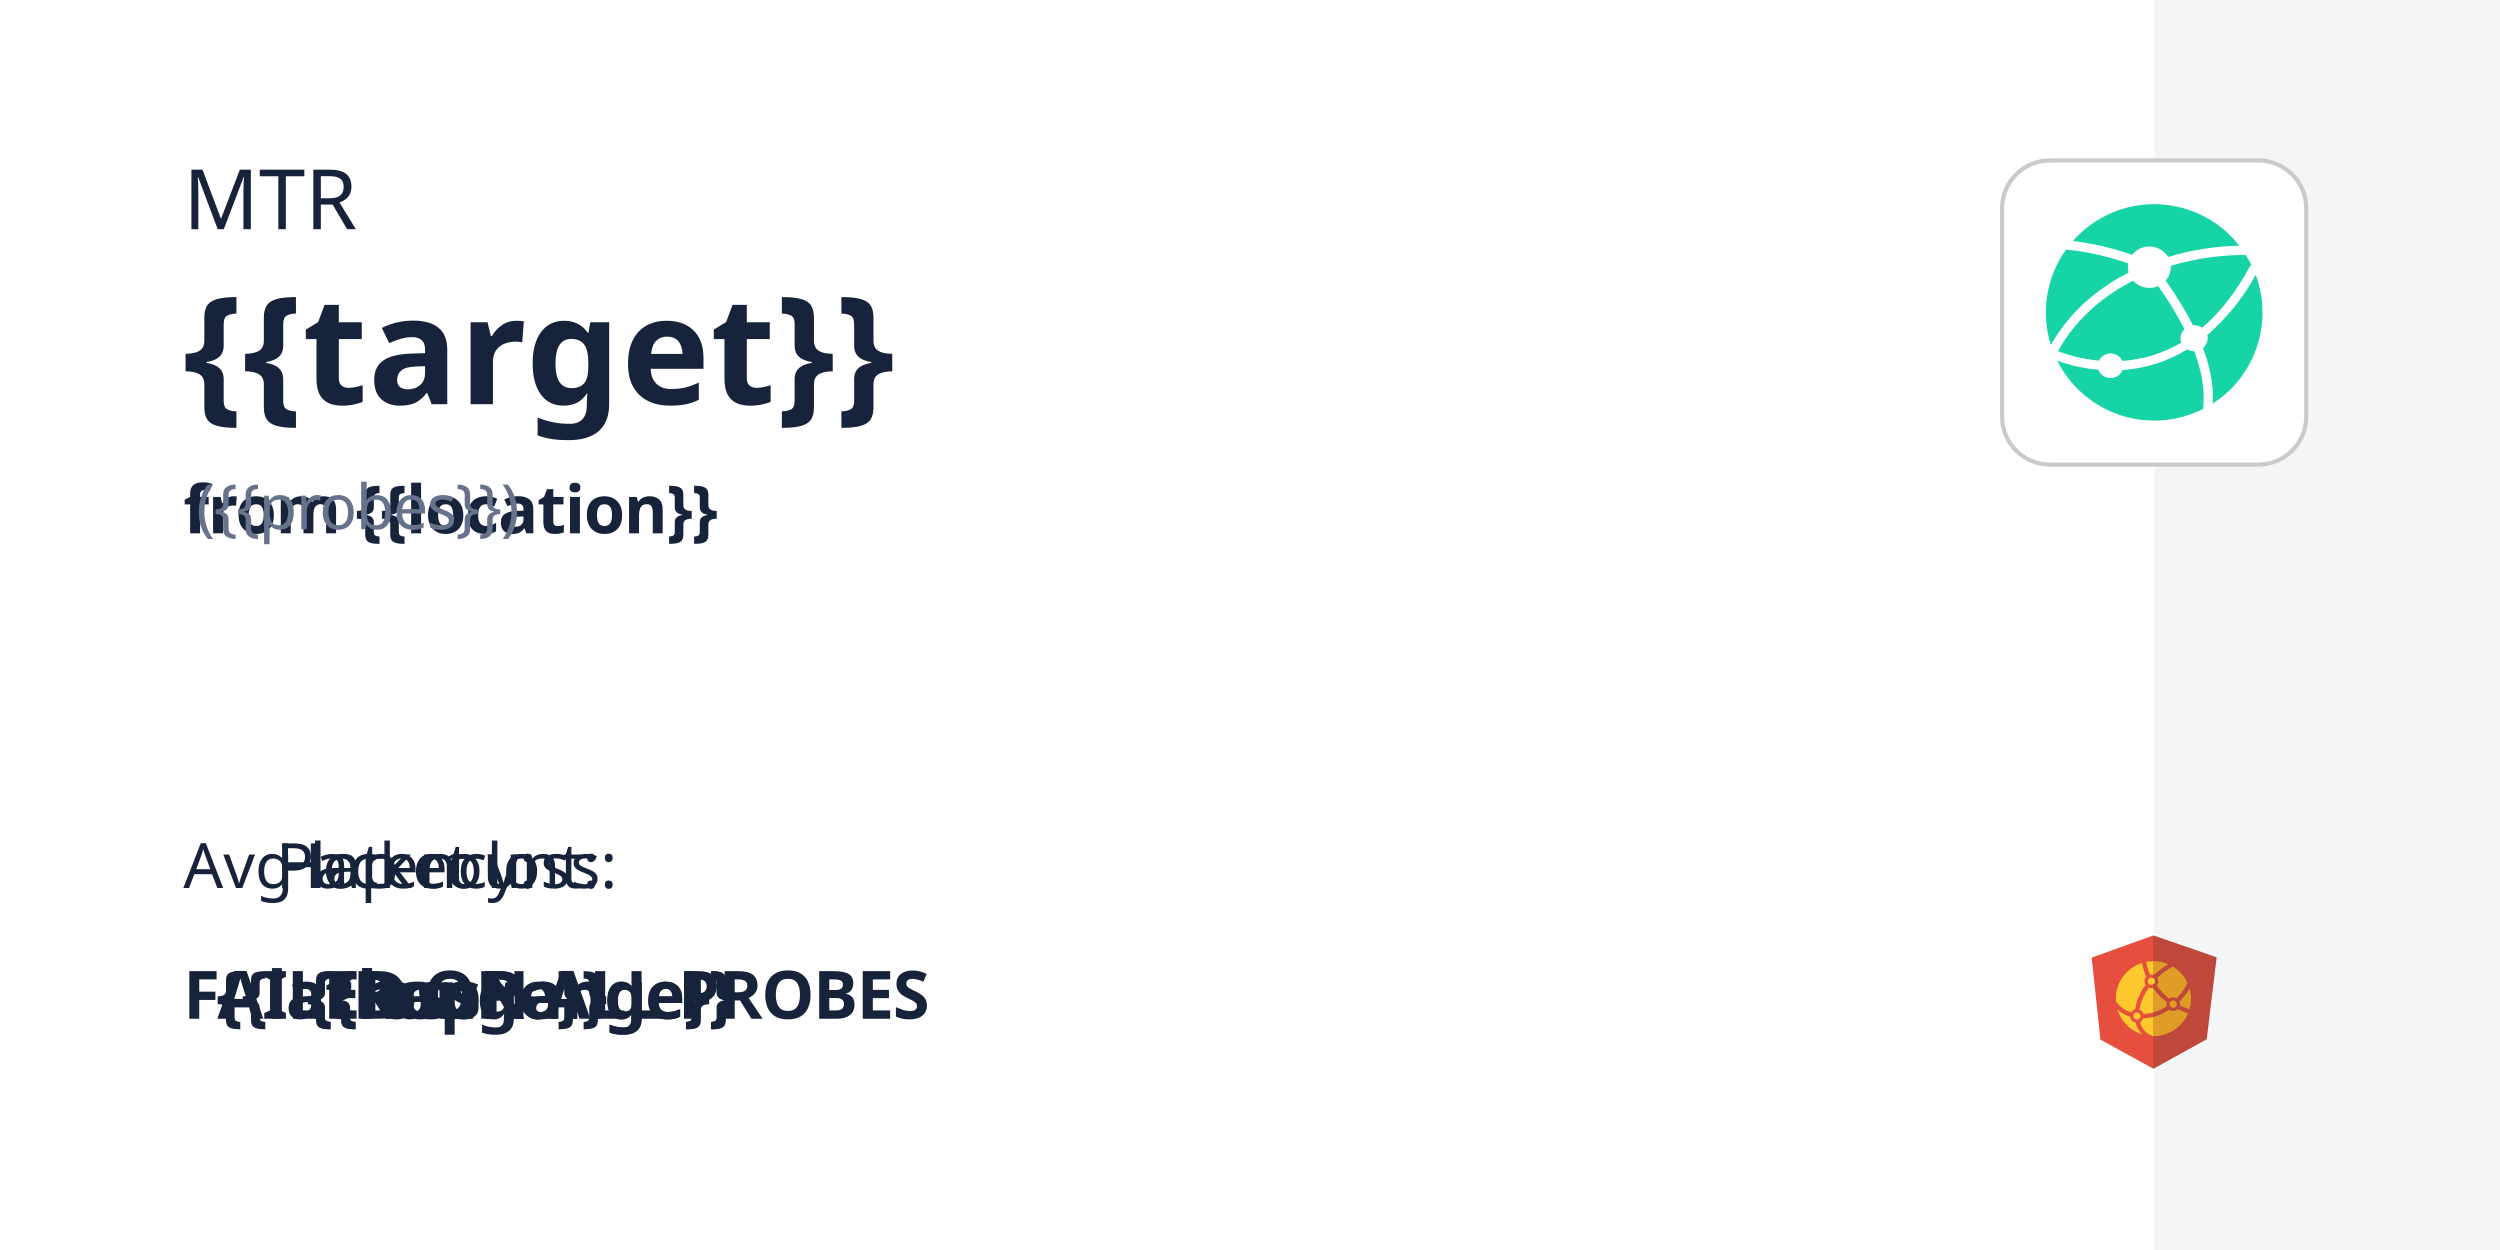
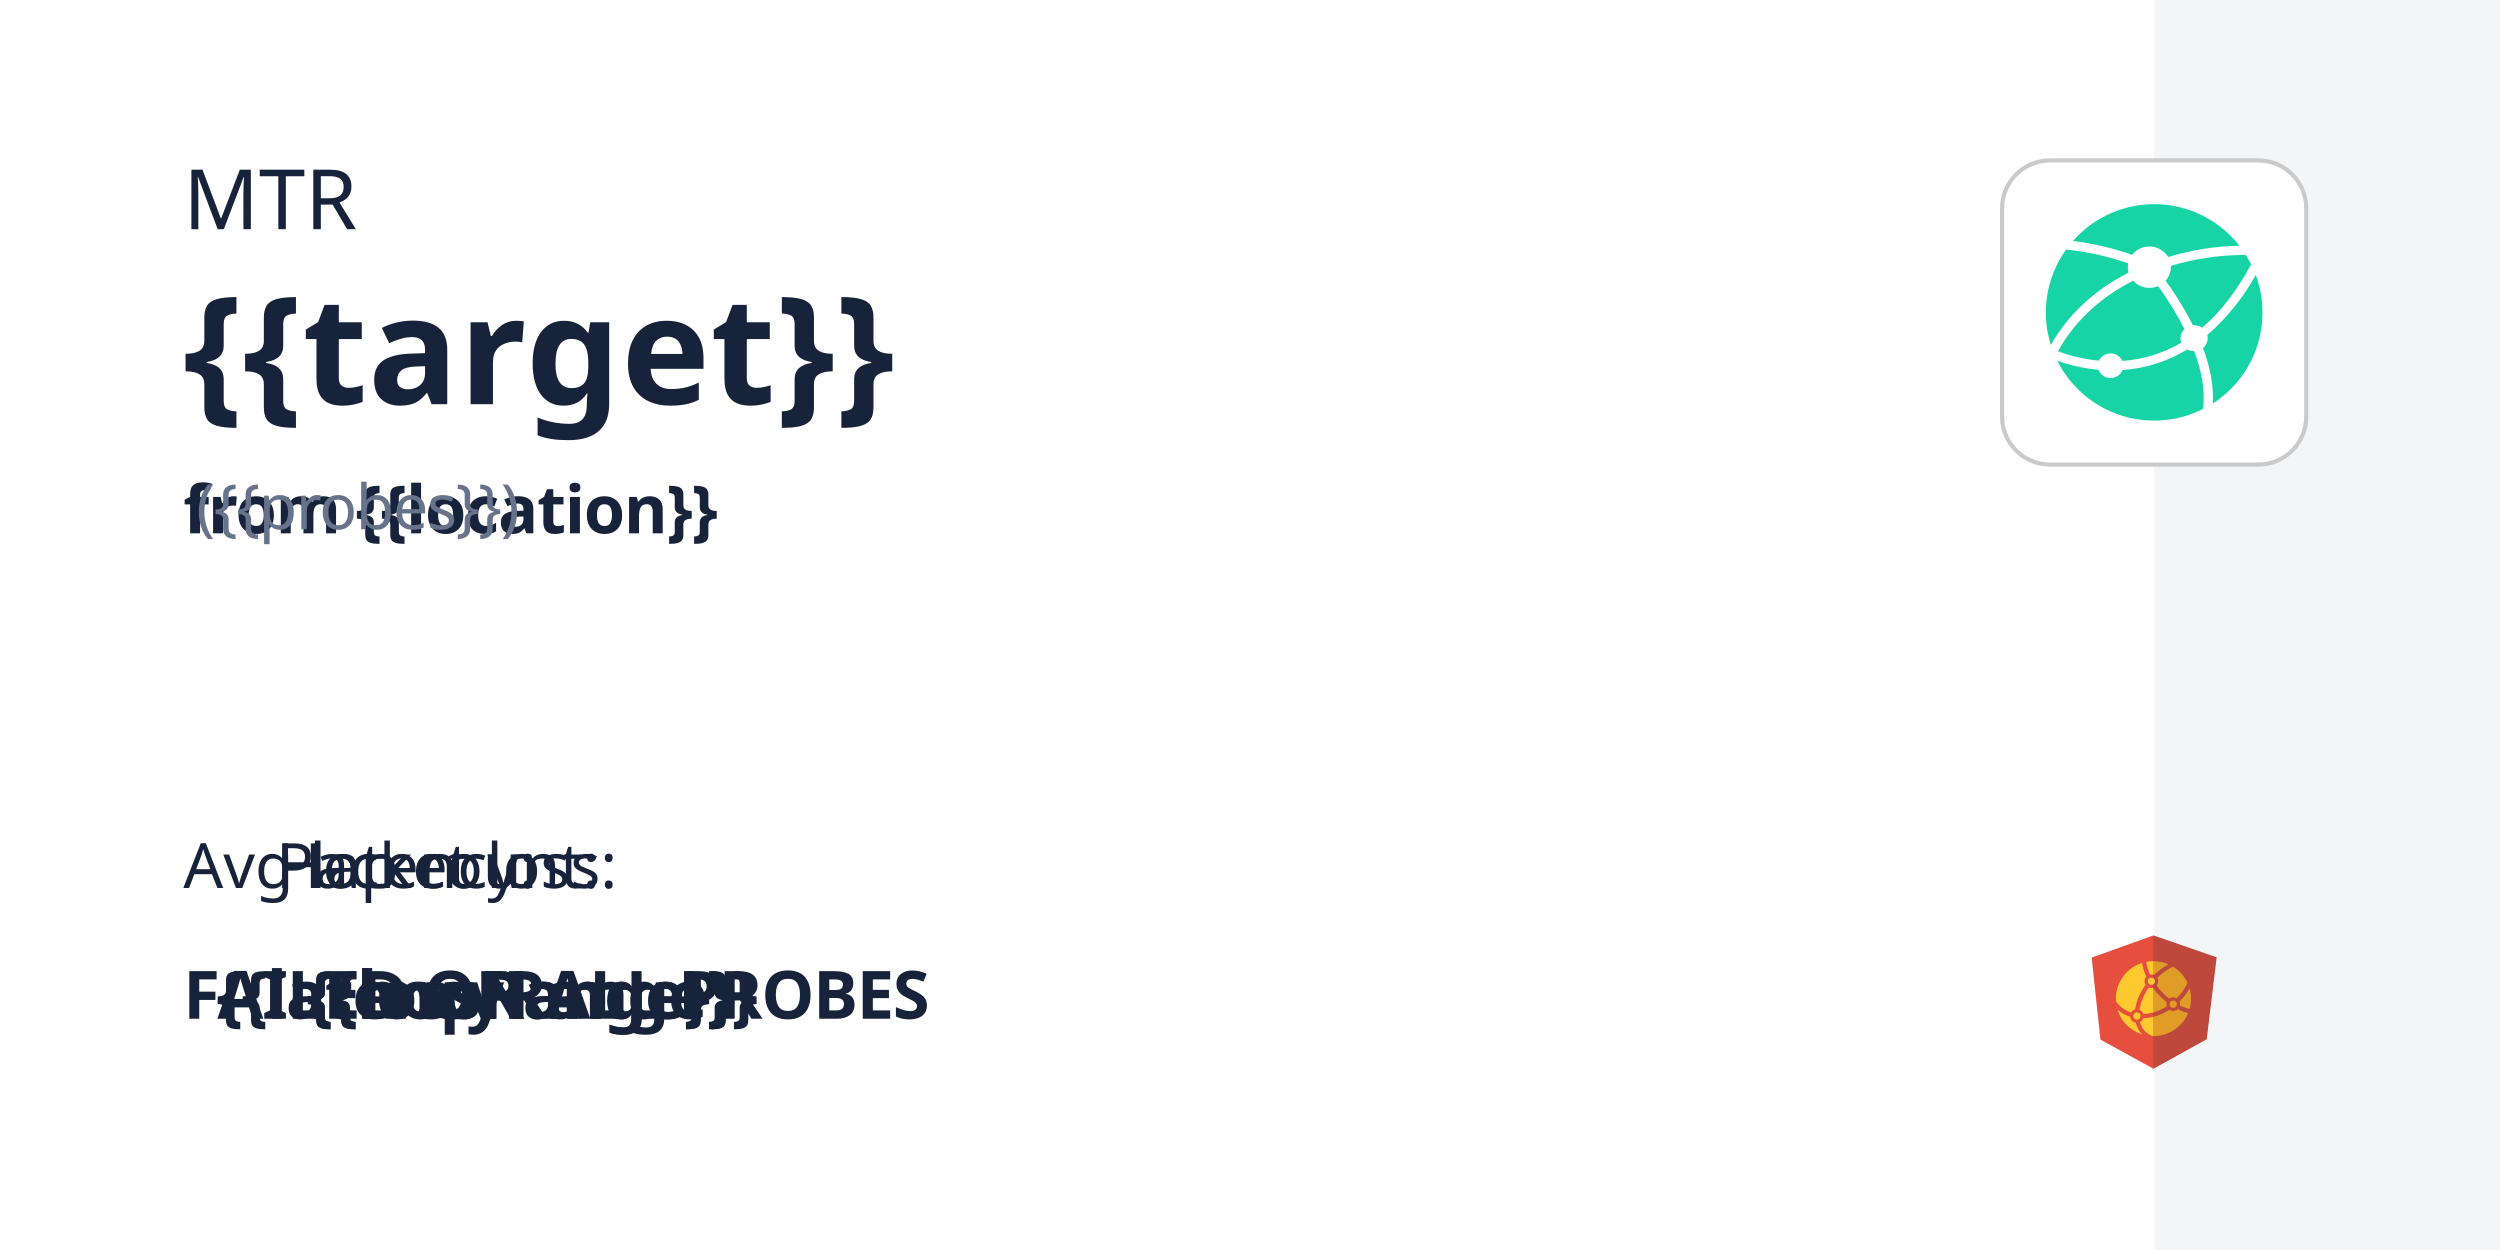
<svg xmlns="http://www.w3.org/2000/svg" width="1200" height="600" viewBox="0 0 1200 600" fill="none">
  <g>
    <rect width="1200" height="600" fill="white" />
    <g>
      <rect x="1034" width="166" height="600" fill="#F4F5F6" />
      <g>
        <path d="M1033.65 449L1027.66 470.199V491.599L1033.65 513L1039.8 491.599V470.199L1033.65 449Z" fill="#BD483B" />
        <path d="M1033.65 449L1004 459.644L1008.21 498.999L1033.65 513" fill="#E64E3D" />
        <path d="M1033.65 513L1059.22 498.855L1064 459.503L1033.65 449" fill="#BD483B" />
        <path d="M1028.27 496.533C1025.39 495.635 1022.77 494.03 1020.68 491.864L1020.67 491.86C1018.67 489.798 1017.19 487.286 1016.36 484.536C1016.84 484.983 1017.36 485.394 1017.89 485.778C1017.9 485.794 1017.91 485.809 1017.91 485.83C1017.91 485.807 1017.9 485.792 1017.89 485.778C1018.91 486.489 1020.01 487.084 1021.16 487.551C1021.5 487.685 1021.85 487.81 1022.2 487.925C1022.23 487.937 1022.25 487.937 1022.27 487.945C1022.33 487.968 1022.4 487.989 1022.46 488.008C1022.53 488.714 1022.83 489.377 1023.31 489.899C1023.8 490.42 1024.44 490.77 1025.14 490.896C1025.69 493.118 1026.74 495.018 1028.27 496.533ZM1029.39 471.002C1029.39 471.624 1029.56 472.206 1029.85 472.697C1027.45 476.064 1025.79 479.719 1025.08 483.335C1025 483.737 1024.93 484.134 1024.88 484.524C1024.05 484.741 1023.35 485.279 1022.92 485.987C1022.89 485.987 1022.87 485.98 1022.85 485.968C1022.81 485.957 1022.77 485.941 1022.73 485.928C1020.7 485.261 1018.86 484.133 1017.34 482.634C1017.14 482.428 1016.94 482.216 1016.75 481.997L1016.67 481.903L1016.44 481.639L1016.35 481.526C1016.33 481.492 1016.31 481.467 1016.28 481.44C1016.27 481.42 1016.26 481.409 1016.25 481.395C1016.21 481.353 1016.18 481.305 1016.15 481.265C1016.13 481.242 1016.12 481.223 1016.1 481.209L1016.1 481.194C1016.07 481.167 1016.05 481.13 1016.02 481.1C1015.92 480.959 1015.82 480.815 1015.72 480.668C1015.7 480.645 1015.69 480.622 1015.67 480.593C1015.66 480.577 1015.65 480.56 1015.64 480.541C1015.32 475.855 1016.86 471.233 1019.93 467.667C1022.12 465.108 1024.99 463.213 1028.21 462.2C1028.26 462.549 1028.32 462.905 1028.39 463.262C1028.76 465.119 1029.38 466.991 1030.22 468.827C1029.7 469.404 1029.39 470.168 1029.39 471.002ZM1027.46 487.681C1027.46 487.929 1027.41 488.174 1027.31 488.399C1027.21 488.625 1027.06 488.826 1026.87 488.987C1026.59 489.233 1026.24 489.382 1025.87 489.413C1025.5 489.444 1025.13 489.355 1024.81 489.16C1024.53 488.987 1024.3 488.738 1024.15 488.44C1024.04 488.203 1023.98 487.944 1023.98 487.681C1023.98 487.406 1024.05 487.135 1024.17 486.89C1024.3 486.646 1024.48 486.435 1024.71 486.276C1024.9 486.137 1025.12 486.04 1025.35 485.988C1025.58 485.937 1025.82 485.933 1026.05 485.978C1026.28 486.022 1026.5 486.113 1026.7 486.245C1026.89 486.377 1027.06 486.548 1027.18 486.746C1027.37 487.023 1027.47 487.349 1027.46 487.681ZM1034.4 471.002C1034.4 471.23 1034.36 471.455 1034.27 471.666C1034.18 471.877 1034.06 472.069 1033.89 472.23C1033.73 472.392 1033.54 472.52 1033.33 472.607C1033.12 472.695 1032.89 472.74 1032.66 472.74C1032.58 472.74 1032.5 472.736 1032.42 472.728C1032.4 472.72 1032.39 472.72 1032.37 472.717C1031.93 472.652 1031.54 472.423 1031.26 472.078C1030.99 471.732 1030.85 471.295 1030.89 470.856C1030.93 470.417 1031.13 470.008 1031.46 469.714C1031.79 469.419 1032.22 469.261 1032.66 469.271H1032.74C1033.18 469.292 1033.61 469.484 1033.92 469.805C1034.23 470.127 1034.4 470.555 1034.4 471.002Z" fill="#FEC82F" />
        <path d="M1051.7 479.354C1051.7 481.096 1051.45 482.776 1050.99 484.367C1049.39 483.938 1047.84 483.35 1046.36 482.611C1046.49 481.983 1046.43 481.332 1046.19 480.739C1048.08 478.856 1049.7 476.719 1051 474.389C1051.45 475.966 1051.7 477.635 1051.7 479.354ZM1050.02 471.774C1049.89 472.043 1049.77 472.309 1049.63 472.573C1048.38 475.004 1046.77 477.228 1044.84 479.168C1044.28 478.836 1043.65 478.674 1043 478.702C1042.35 478.731 1041.73 478.949 1041.21 479.329C1040.2 478.537 1039.24 477.686 1038.34 476.78C1037.19 475.64 1036.13 474.414 1035.16 473.114C1035.61 472.598 1035.88 471.956 1035.93 471.28C1035.99 470.604 1035.84 469.926 1035.49 469.342C1037.72 467.188 1040.26 465.383 1043.04 463.988C1046.08 465.842 1048.51 468.551 1050.02 471.774ZM1044.88 481.966C1044.91 482.425 1044.74 482.874 1044.43 483.214C1044.12 483.553 1043.69 483.755 1043.22 483.776C1042.76 483.797 1042.31 483.634 1041.97 483.324C1041.63 483.013 1041.43 482.581 1041.41 482.122C1041.43 482.102 1041.45 482.091 1041.46 482.079C1041.44 482.064 1041.42 482.052 1041.4 482.035L1041.4 481.964C1041.4 481.694 1041.47 481.428 1041.59 481.187C1041.71 480.946 1041.89 480.736 1042.11 480.575C1042.33 480.415 1042.58 480.306 1042.85 480.259C1043.11 480.212 1043.39 480.228 1043.65 480.305C1044 480.414 1044.32 480.634 1044.54 480.933C1044.76 481.232 1044.88 481.594 1044.88 481.966ZM1045.34 484.394C1044.8 484.882 1044.1 485.176 1043.38 485.229C1042.65 485.282 1041.92 485.09 1041.31 484.684C1041.24 484.732 1041.16 484.781 1041.09 484.822C1038.79 486.285 1036.28 487.385 1033.65 488.083V497.348C1037.2 497.347 1040.68 496.3 1043.64 494.337C1046.6 492.375 1048.92 489.584 1050.3 486.316C1048.58 485.839 1046.92 485.195 1045.34 484.394Z" fill="#DF9C26" />
        <path d="M1033.65 488.083C1032.14 488.475 1030.6 488.711 1029.05 488.788L1028.81 488.803C1028.51 489.591 1027.93 490.232 1027.19 490.609C1027.66 492.354 1028.51 493.87 1029.73 495.078C1030.74 496.084 1031.97 496.845 1033.37 497.344L1033.65 497.348V488.083Z" fill="#FEC82F" />
        <path d="M1039.86 481.966C1039.86 481.636 1039.91 481.313 1040.01 481.01C1037.61 479.137 1035.47 476.957 1033.65 474.526V485.945C1035.91 485.286 1038.06 484.309 1040.05 483.043C1039.93 482.697 1039.86 482.333 1039.86 481.966Z" fill="#DF9C26" />
        <path d="M1033.65 474.526C1033.56 474.413 1033.47 474.309 1033.39 474.192C1032.74 474.339 1032.06 474.285 1031.44 474.038C1029.25 477.122 1027.75 480.455 1027.1 483.735C1027.04 484.046 1026.99 484.349 1026.94 484.647C1027.86 485.022 1028.58 485.792 1028.86 486.744C1028.89 486.737 1028.92 486.737 1028.95 486.737C1030.51 486.662 1032.09 486.391 1033.65 485.945V474.526Z" fill="#FEC82F" />
        <path d="M1033.65 461.368V467.887C1033.74 467.917 1033.84 467.95 1033.93 467.992C1035.99 465.985 1038.3 464.255 1040.81 462.843C1038.55 461.866 1036.11 461.364 1033.65 461.368Z" fill="#DF9C26" />
        <path d="M1033.65 461.368C1032.48 461.368 1031.33 461.474 1030.23 461.691C1030.28 462.069 1030.35 462.467 1030.43 462.855C1030.75 464.506 1031.29 466.168 1032.02 467.8C1032.56 467.692 1033.12 467.721 1033.65 467.886V461.368Z" fill="#FEC82F" />
      </g>
    </g>
    <g>
      <g>
        <g>
          <g>
            <text fill="#17233A" xml:space="preserve" style="white-space: pre" font-family="Lexend" font-size="40" letter-spacing="0px">
              <tspan x="88" y="110">MTR</tspan>
            </text>
          </g>
          <g>
            <text fill="#17233B" xml:space="preserve" style="white-space: pre" font-family="Lexend" font-size="72" font-weight="600" letter-spacing="0.2px">
              <tspan x="88" y="194">{{target}}</tspan>
            </text>
          </g>
          <text fill="#17233B" xml:space="preserve" style="white-space: pre" font-family="Lexend" font-size="32" font-weight="600" letter-spacing="-0.6px">
            <tspan x="88" y="256">from {{location}}</tspan>
          </text>
          <text fill="#67738B" xml:space="preserve" style="white-space: pre" font-family="Lexend" font-size="30" font-weight="400" letter-spacing="-0.6px">
            <tspan x="{{188 + locationWidth}}" y="254">({{probes}})</tspan>
          </text>
        </g>
        <g>
					{{#if failure}}
					<g>
            <text fill="#17233B" xml:space="preserve" style="white-space: pre" font-family="Lexend" font-size="32" font-weight="600" letter-spacing="-0.6px">
              <tspan x="88" y="489">FAILED ON ALL PROBES</tspan>
            </text>
          </g>
					{{else}}
					<g>
            <g>
              <text fill="#17233A" xml:space="preserve" style="white-space: pre" font-family="Lexend" font-size="30" letter-spacing="0px">
                <tspan x="88" y="426.25">Avg latency:</tspan>
              </text>
              <g>
                <rect x="88.5" y="441.5" width="{{ latencyWidth + 32 }}" height="71" rx="15.5" stroke="#E7E7EE" />
                <text fill="#17233B" xml:space="preserve" style="white-space: pre" font-family="Lexend" font-size="32" font-weight="600" letter-spacing="-0.6px">
-                   <tspan x="104" y="489">{{latRange}}</tspan>
+                   <tspan x="104" y="489">{{latencyRange}}</tspan>
                </text>
              </g>
            </g>
          </g>
          <g>
            <g>
              <text fill="#17233A" xml:space="preserve" style="white-space: pre" font-family="Lexend" font-size="30" letter-spacing="0px">
                <tspan x="{{lossOffset}}" y="426.25">Packet loss:</tspan>
              </text>
              <g>
-                 <rect x="{{lossOffset + 0.5}}" y="441.5" width="{{ packetLossWidth + 32 }}" height="71" rx="15.5" stroke="#E7E7EE" />
+                 <rect x="{{lossOffset + 0.5}}" y="441.5" width="{{ lossWidth + 32 }}" height="71" rx="15.5" stroke="#E7E7EE" />
                <text fill="#17233B" xml:space="preserve" style="white-space: pre" font-family="Lexend" font-size="32" font-weight="600" letter-spacing="-0.6px">
                  <tspan x="{{lossOffset + 16.5}}" y="489">{{lossRange}}</tspan>
                </text>
              </g>
            </g>
          </g>
          <g>
            <g>
              <text fill="#17233A" xml:space="preserve" style="white-space: pre" font-family="Lexend" font-size="30" letter-spacing="0px">
                <tspan x="{{hopOffset}}" y="426.25">Hop count:</tspan>
              </text>
              <g>
-                 <rect x="{{hopOffset + 0.5}}" y="441.5" width="{{ hopRangeWidth + 32 }}" height="71" rx="15.5" stroke="#E7E7EE" />
+                 <rect x="{{hopOffset + 0.5}}" y="441.5" width="{{ hopWidth + 32 }}" height="71" rx="15.5" stroke="#E7E7EE" />
                <text fill="#17233B" xml:space="preserve" style="white-space: pre" font-family="Lexend" font-size="32" font-weight="600" letter-spacing="-0.6px">
                  <tspan x="{{hopOffset + 16.5}}" y="489">{{hopRange}}</tspan>
                </text>
              </g>
            </g>
          </g>
					{{/if}}
				</g>
      </g>
      <g>
        <g>
          <rect x="960" y="76" width="148" height="148" rx="24" fill="white" />
          <rect x="961" y="77" width="146" height="146" rx="23" stroke="#242424" stroke-opacity="0.24" stroke-width="2" />
        </g>
        <g>
          <path d="M1023.42 122.324C1024.47 120.989 1025.83 119.928 1027.38 119.231C1028.93 118.535 1030.63 118.224 1032.32 118.325C1034.02 118.426 1035.67 118.936 1037.13 119.811C1038.58 120.686 1039.81 121.901 1040.69 123.351C1051.79 119.987 1063.3 118.172 1074.9 117.956C1070.2 111.937 1064.23 107.03 1057.41 103.584C1050.6 100.138 1043.11 98.238 1035.48 98.021C1027.84 97.804 1020.26 99.274 1013.26 102.327C1006.26 105.379 1000.02 109.939 994.986 115.681C1004.68 116.855 1014.21 119.082 1023.42 122.324Z" fill="#17D4A7" />
          <path d="M1078 122.337L1074.95 122.415C1063.78 122.636 1052.7 124.386 1042.01 127.615C1042.02 127.827 1042.02 128.04 1042.01 128.252C1042.01 130.653 1041.12 132.969 1039.51 134.752C1042.95 139.508 1046.13 144.442 1049.04 149.533C1050.31 151.76 1051.49 153.953 1052.58 156.111H1053.11C1054.5 156.098 1055.87 156.521 1057.01 157.32C1065.77 149.858 1073.55 139.835 1080.33 127.251L1080.54 126.874" fill="#17D4A7" />
          <path d="M1035.9 137.339C1034.58 137.906 1033.15 138.198 1031.71 138.197C1030.24 138.203 1028.79 137.901 1027.45 137.31C1026.1 136.719 1024.9 135.852 1023.91 134.765C1010.81 141.395 997.106 151.899 987.824 168.565C994.139 170.966 1000.75 172.492 1007.48 173.102C1008.01 172.056 1008.82 171.179 1009.81 170.569C1010.81 169.96 1011.96 169.642 1013.13 169.653C1014.31 169.664 1015.45 170.003 1016.44 170.63C1017.43 171.258 1018.22 172.15 1018.73 173.206H1019.28C1029.08 172.456 1038.57 169.462 1047.03 164.457C1046.77 163.793 1046.64 163.088 1046.64 162.377C1046.64 161.55 1046.81 160.732 1047.13 159.973C1047.46 159.213 1047.94 158.527 1048.53 157.957C1044.86 150.769 1040.64 143.875 1035.9 137.339Z" fill="#17D4A7" />
          <path d="M1057.47 195.851C1058.58 186.985 1056.58 177.521 1053.23 168.551H1053.15C1052.01 168.552 1050.89 168.261 1049.9 167.706C1040.67 173.378 1030.22 176.761 1019.41 177.573H1018.86C1018.38 178.728 1017.57 179.715 1016.53 180.406C1015.49 181.097 1014.26 181.46 1013.02 181.449C1011.77 181.438 1010.55 181.053 1009.52 180.343C1008.49 179.634 1007.7 178.633 1007.25 177.469C1000.5 176.908 993.85 175.447 987.486 173.127C990.544 179.249 994.781 184.708 999.953 189.19C1005.12 193.671 1011.13 197.088 1017.63 199.244C1024.12 201.399 1030.98 202.252 1037.8 201.752C1044.63 201.252 1051.29 199.41 1057.4 196.332L1057.47 195.851Z" fill="#17D4A7" />
          <path d="M1082.76 131.97C1076.76 142.886 1068.88 152.66 1059.48 160.843C1059.61 161.33 1059.68 161.833 1059.68 162.338C1059.67 163.24 1059.47 164.129 1059.08 164.945C1058.69 165.76 1058.13 166.481 1057.44 167.057C1061.07 176.729 1062.64 185.633 1062.13 193.693C1072.09 187.299 1079.57 177.692 1083.32 166.466C1087.07 155.24 1086.88 143.069 1082.76 131.97Z" fill="#17D4A7" />
          <path d="M1021.73 130.851C1021.31 129.409 1021.25 127.889 1021.55 126.418C1011.89 123.057 1001.88 120.832 991.711 119.789C987.023 126.332 983.92 133.876 982.65 141.825C981.38 149.773 981.976 157.908 984.392 165.587C992.816 150.858 1005.46 139.08 1021.73 130.851Z" fill="#17D4A7" />
        </g>
      </g>
    </g>
  </g>
</svg>
